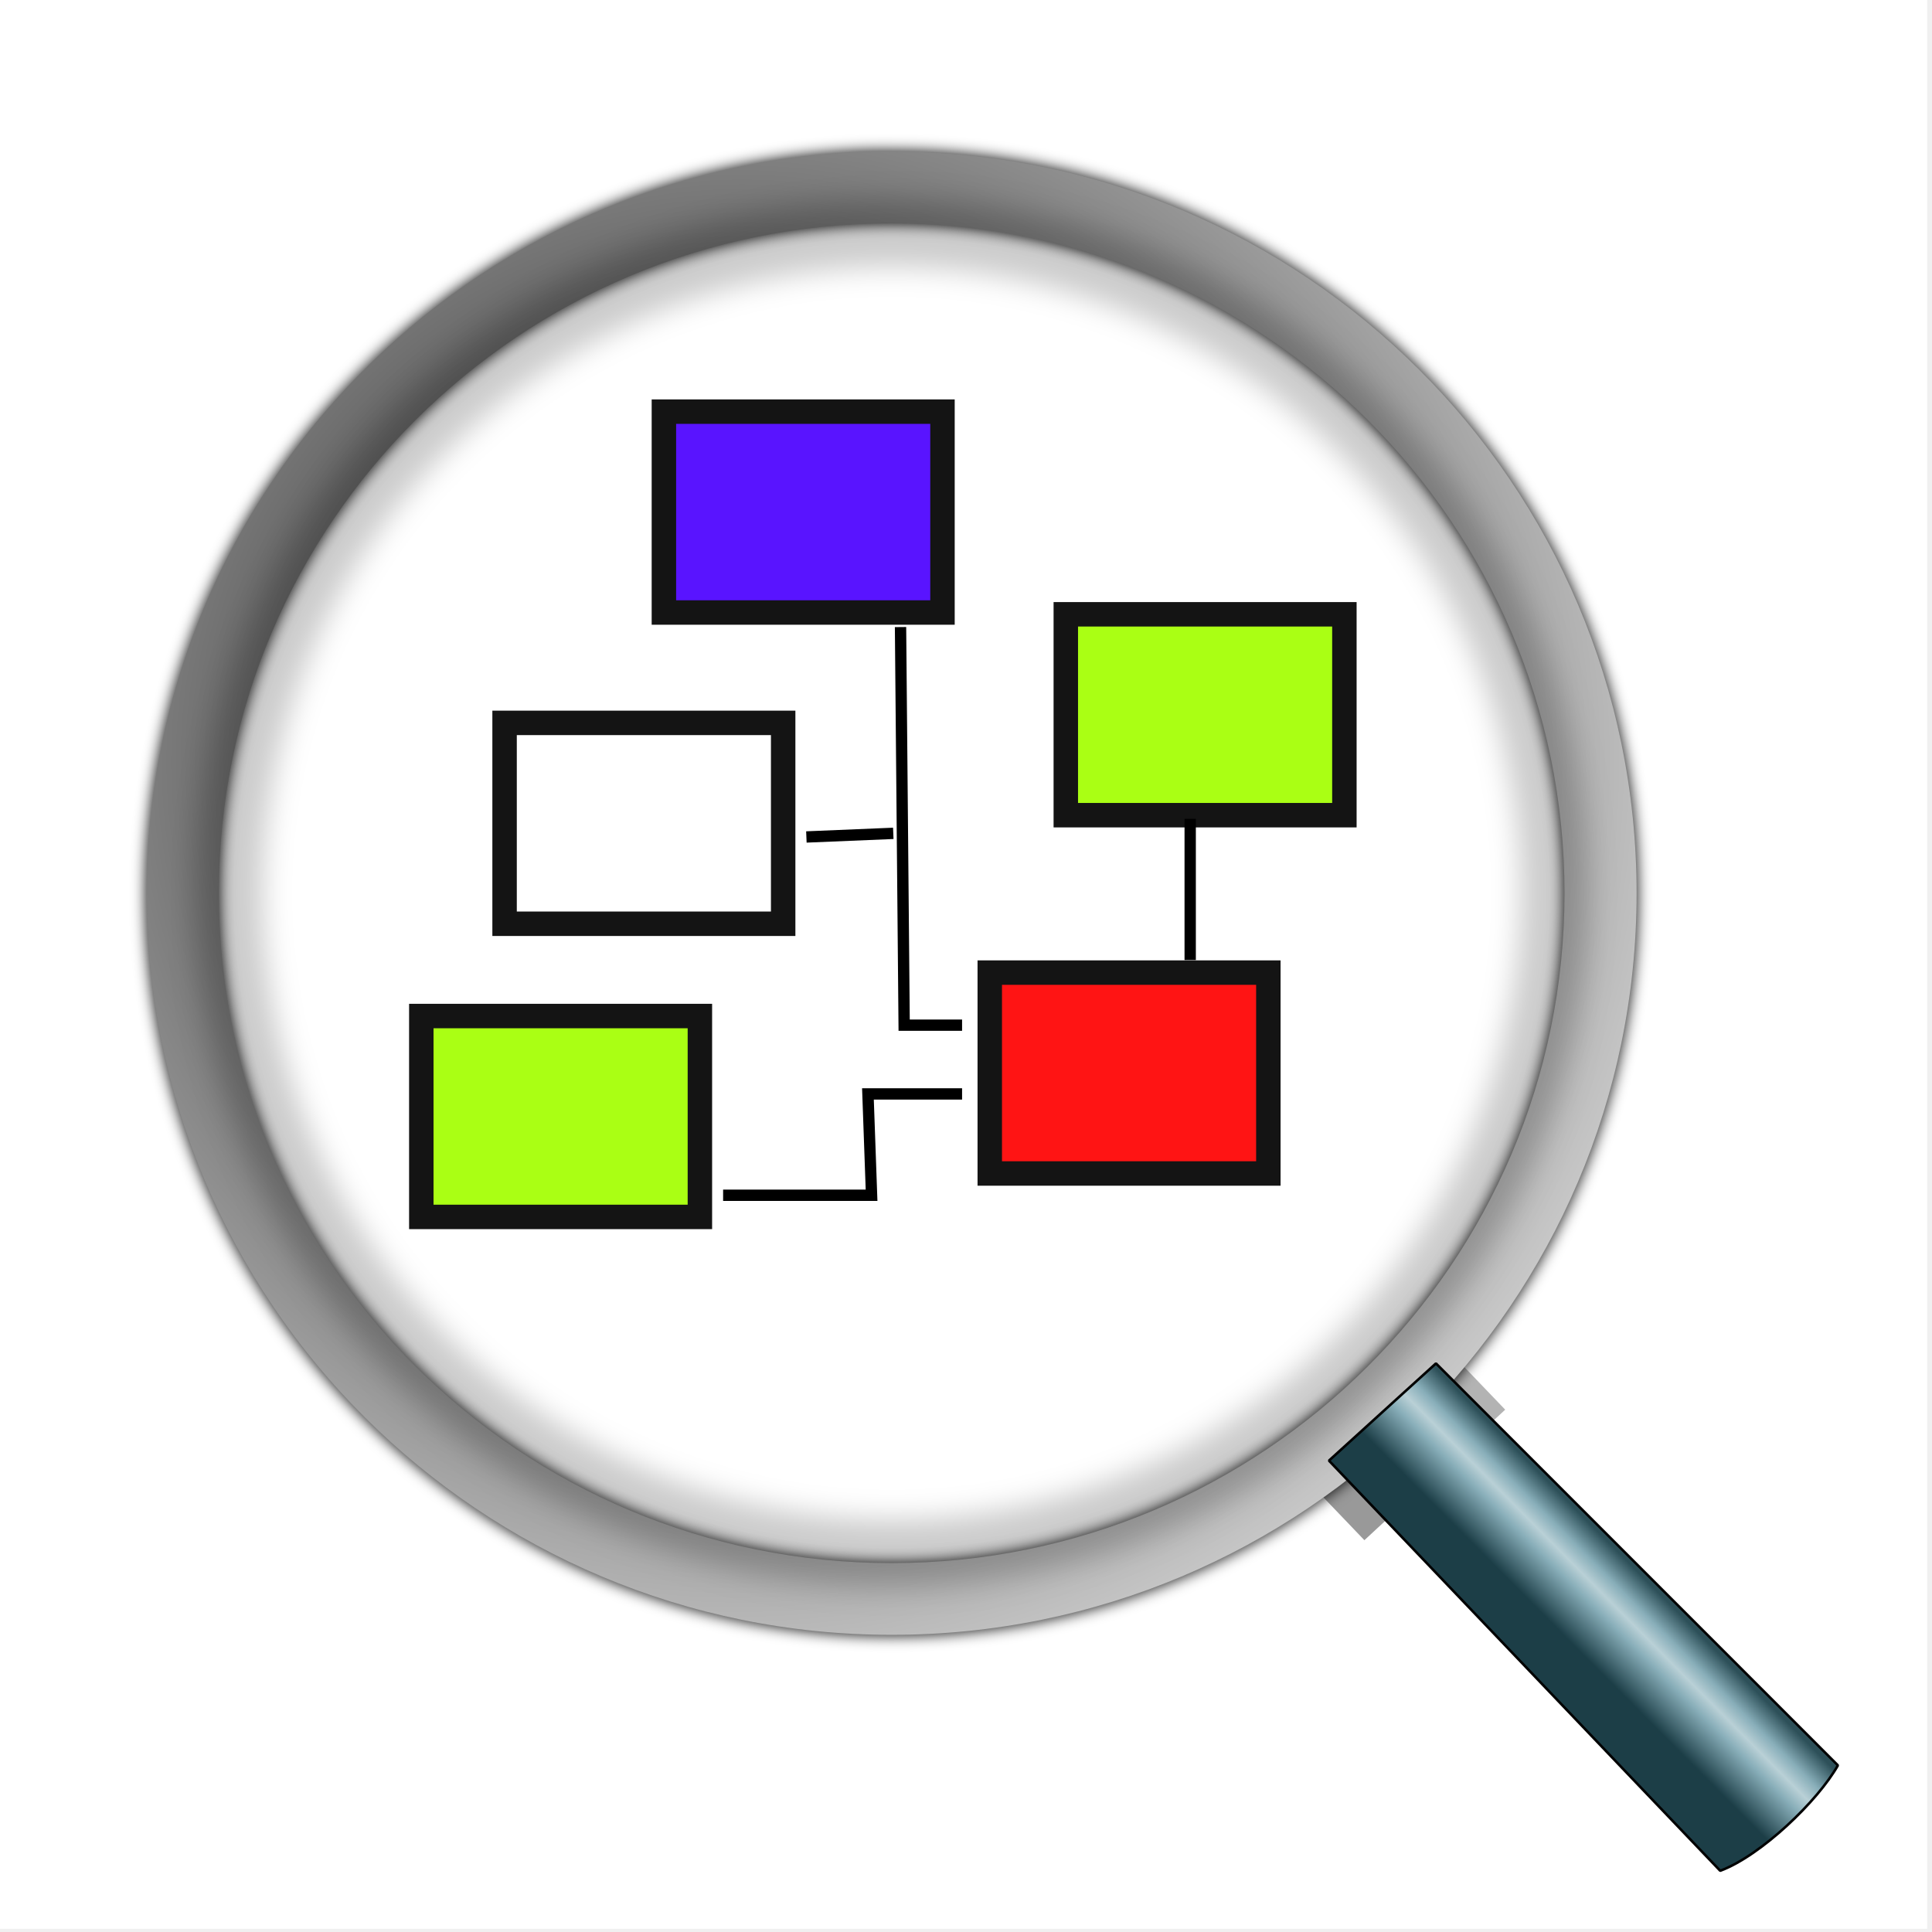
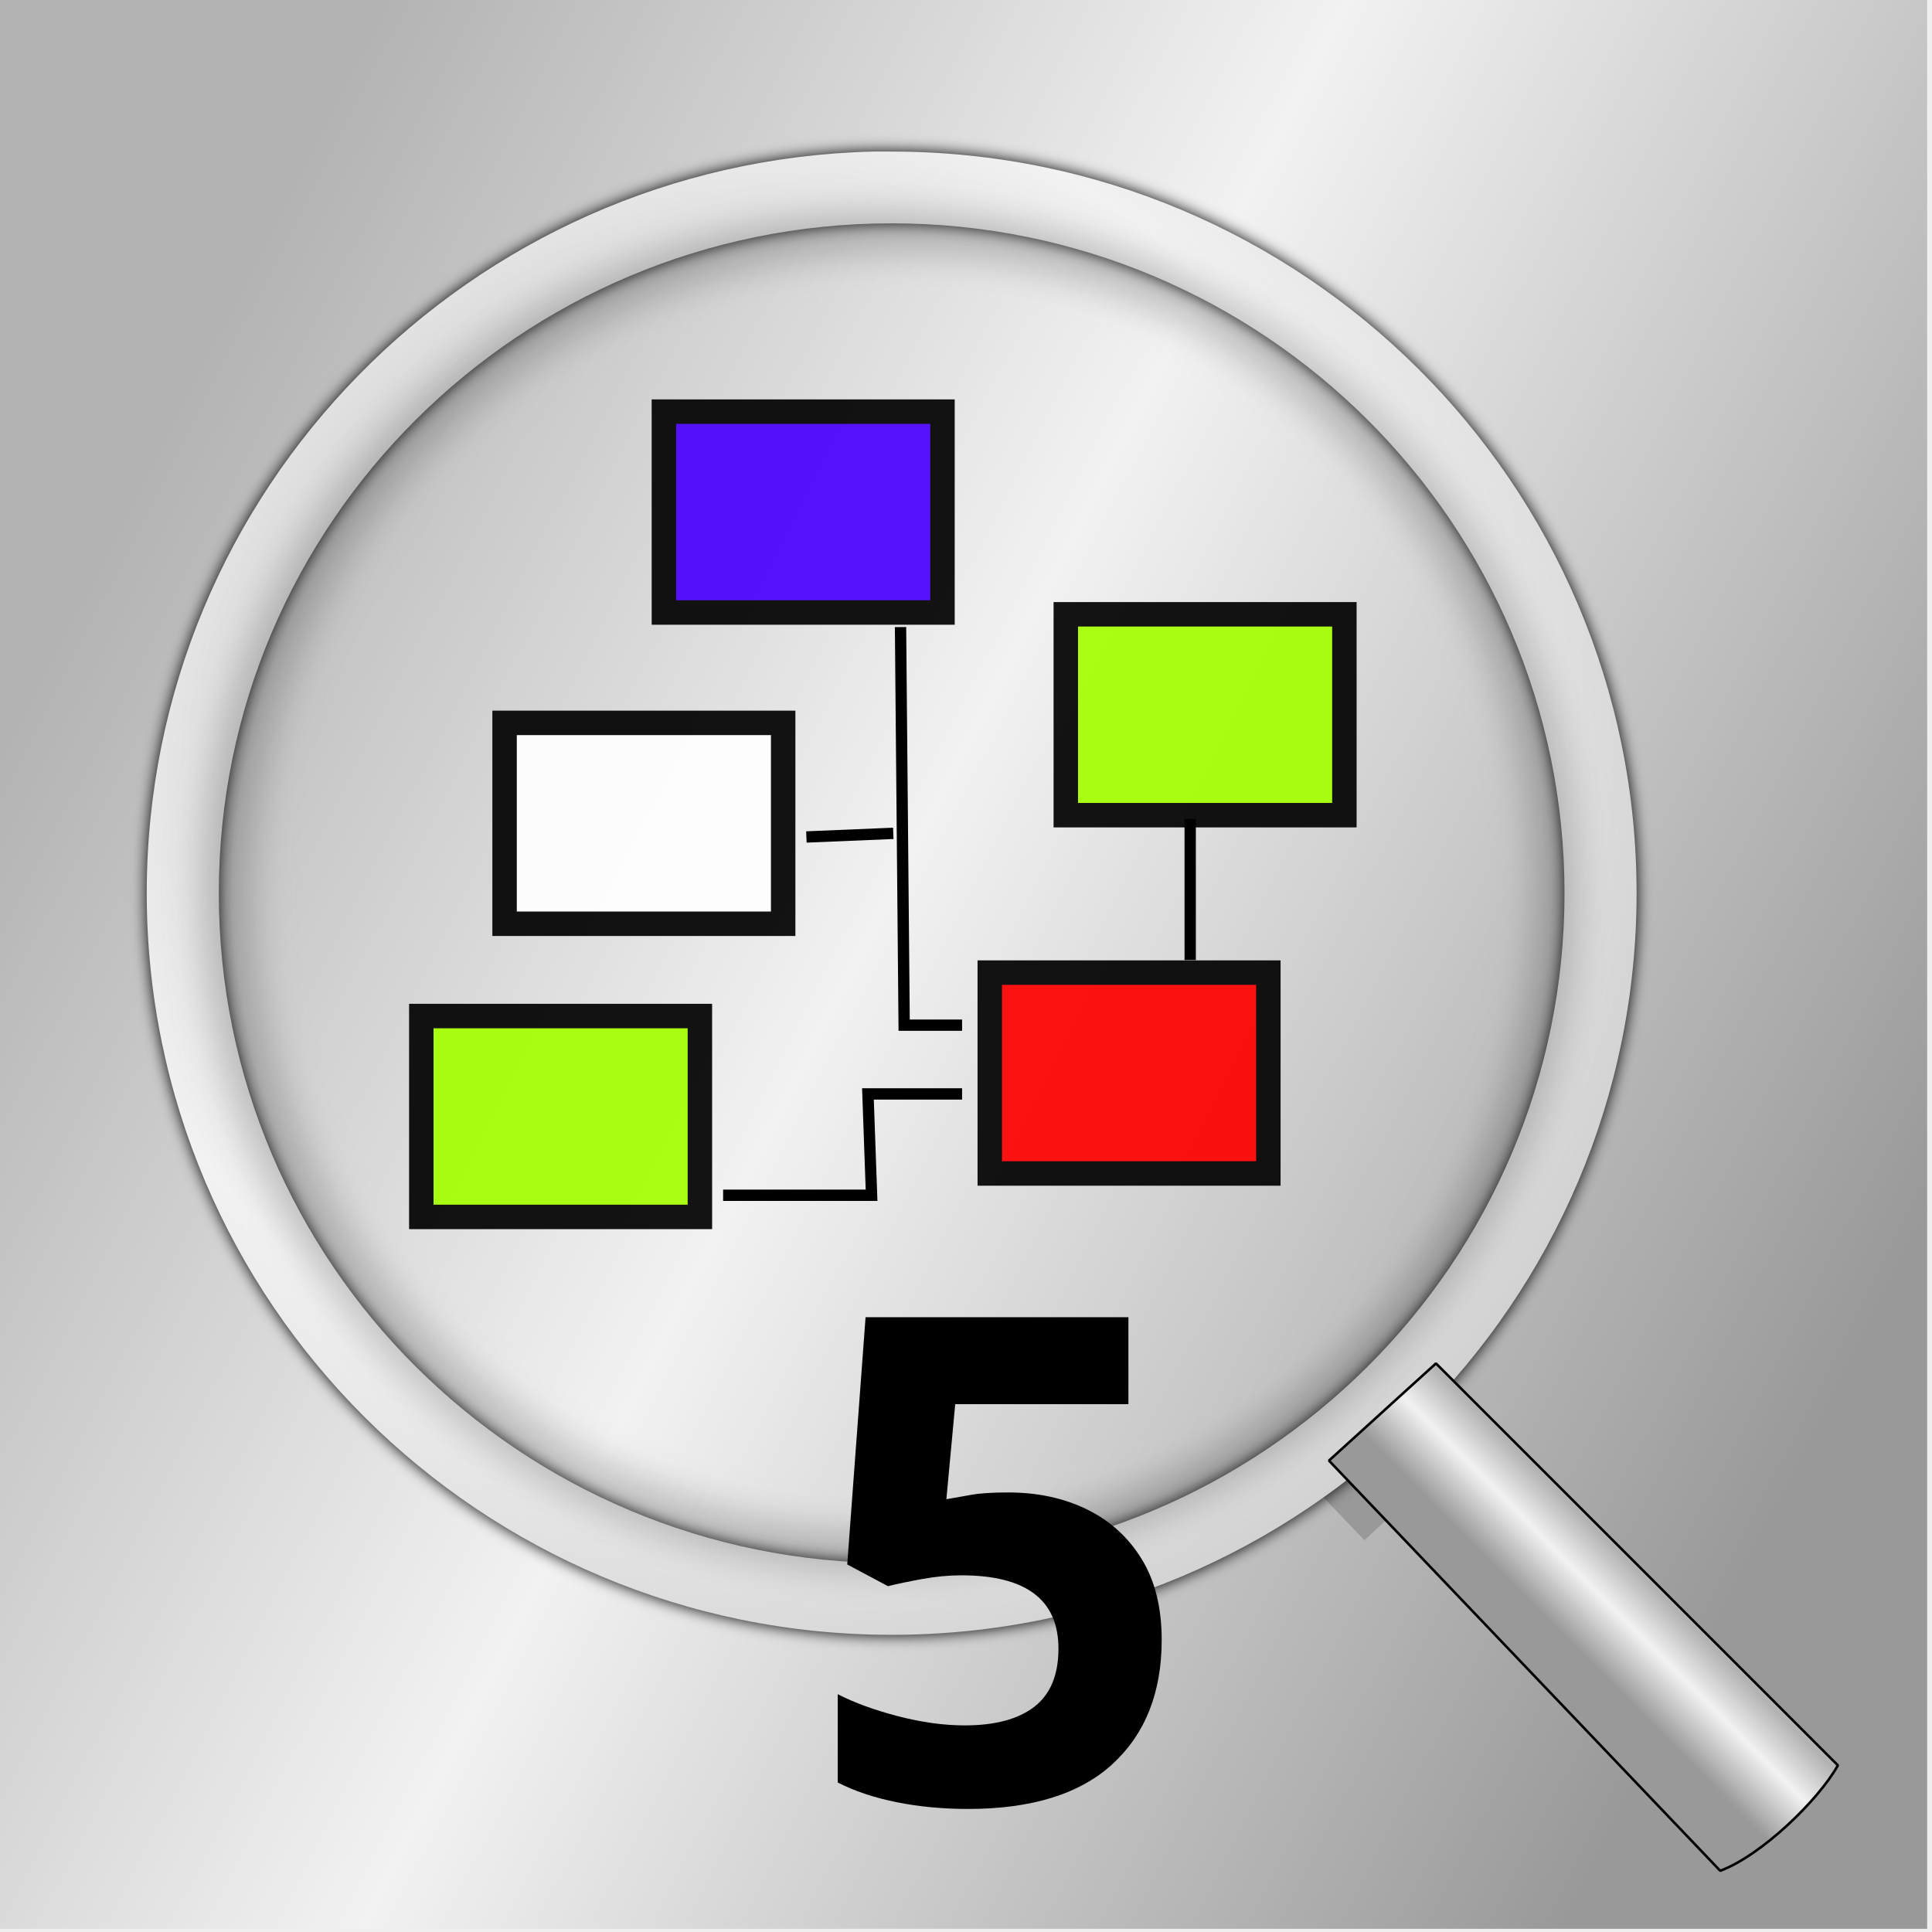
<svg xmlns="http://www.w3.org/2000/svg" xmlns:xlink="http://www.w3.org/1999/xlink" width="1024" height="1024" id="svg3825" version="1.1">
  <defs id="defs3827">
    <radialGradient r="77.5" gradientTransform="matrix(-1.5376,-2.6632,2.6658,-1.5391,315.77,494.99)" cx="123.17" cy="7.966" gradientUnits="userSpaceOnUse" id="radialGradient4445">
      <stop offset="0" id="stop3861" />
      <stop offset="1" stop-color="#fff" id="stop3863" />
    </radialGradient>
    <radialGradient r="63.571" gradientTransform="matrix(3.5098,-0.30766,0.30795,3.5131,-437.61,-122.81)" cx="168.98" cy="84.004" gradientUnits="userSpaceOnUse" id="radialGradient4443">
      <stop offset="0" stop-opacity=".4" stop-color="#dcdcf7" id="stop4451" />
      <stop offset="1" stop-color="#dcdcf7" id="stop4453" />
    </radialGradient>
    <linearGradient y2="97.025" x2="125.64" gradientTransform="translate(-82.69,-1.3263)" y1="37.357" gradientUnits="userSpaceOnUse" x1="217.86" id="linearGradient4441">
      <stop offset="0" stop-color="#fff" id="stop3808" />
      <stop offset="1" stop-opacity="0" stop-color="#fff" id="stop3810" />
    </linearGradient>
    <linearGradient y2="110.64" x2="62.749" gradientTransform="translate(2.1429,0.71429)" y1="132.79" gradientUnits="userSpaceOnUse" x1="38.214" id="linearGradient4439">
      <stop offset="0" stop-color="#fff" id="stop3895" />
      <stop offset="1" stop-opacity="0" stop-color="#fff" id="stop3897" />
    </linearGradient>
    <linearGradient y2="135.29" x2="149.56" gradientTransform="translate(2.1429,0.71429)" y1="151.45" gradientUnits="userSpaceOnUse" x1="132.33" id="linearGradient4429">
      <stop offset="0" stop-color="#999" id="stop4425" />
      <stop offset=".555" stop-color="#f2f2f2" id="stop4431" />
      <stop offset="1" stop-color="#b3b3b3" id="stop4427" />
    </linearGradient>
    <linearGradient y2="177.52" y1="203.86" gradientTransform="translate(2.1429,0.71429)" x2="199.41" gradientUnits="userSpaceOnUse" x1="171.43" id="linearGradient3983-997-724-991">
      <stop offset="0" stop-color="#1c3e47" id="stop4348" />
      <stop offset=".428" stop-color="#88aeb9" id="stop4435" />
      <stop offset=".585" stop-color="#b9d0d6" id="stop4437" />
      <stop offset=".745" stop-color="#88aeb9" id="stop4350" />
      <stop offset="1" stop-color="#2d5059" id="stop4352" />
    </linearGradient>
    <filter id="filter3971">
      <feGaussianBlur stdDeviation="1.449" id="feGaussianBlur3973" />
    </filter>
    <filter id="filter3881">
      <feGaussianBlur stdDeviation="0.775" id="feGaussianBlur3883" />
    </filter>
    <radialGradient r="77.5" gradientTransform="matrix(-1.5376,-2.6632,2.6658,-1.5391,315.77,494.99)" cx="123.17" cy="7.966" gradientUnits="userSpaceOnUse" id="radialGradient4445-9">
      <stop offset="0" id="stop3861-7" />
      <stop offset="1" stop-color="#fff" id="stop3863-4" />
    </radialGradient>
    <radialGradient r="63.571" gradientTransform="matrix(3.5098,-0.30766,0.30795,3.5131,-437.61,-122.81)" cx="168.98" cy="84.004" gradientUnits="userSpaceOnUse" id="radialGradient4443-3">
      <stop offset="0" stop-opacity=".4" stop-color="#dcdcf7" id="stop4451-4" />
      <stop offset="1" stop-color="#dcdcf7" id="stop4453-6" />
    </radialGradient>
    <linearGradient y2="97.025" x2="125.64" gradientTransform="translate(-82.69,-1.3263)" y1="37.357" gradientUnits="userSpaceOnUse" x1="217.86" id="linearGradient4441-4">
      <stop offset="0" stop-color="#fff" id="stop3808-0" />
      <stop offset="1" stop-opacity="0" stop-color="#fff" id="stop3810-6" />
    </linearGradient>
    <linearGradient y2="110.64" x2="62.749" gradientTransform="translate(2.1429,0.71429)" y1="132.79" gradientUnits="userSpaceOnUse" x1="38.214" id="linearGradient4439-3">
      <stop offset="0" stop-color="#fff" id="stop3895-9" />
      <stop offset="1" stop-opacity="0" stop-color="#fff" id="stop3897-8" />
    </linearGradient>
    <linearGradient y2="135.29" x2="149.56" gradientTransform="translate(2.1429,0.71429)" y1="151.45" gradientUnits="userSpaceOnUse" x1="132.33" id="linearGradient4429-9">
      <stop offset="0" stop-color="#999" id="stop4425-6" />
      <stop offset=".555" stop-color="#f2f2f2" id="stop4431-1" />
      <stop offset="1" stop-color="#b3b3b3" id="stop4427-7" />
    </linearGradient>
    <linearGradient y2="177.52" y1="203.86" gradientTransform="translate(2.1429,0.71429)" x2="199.41" gradientUnits="userSpaceOnUse" x1="171.43" id="linearGradient3983-997-724-991-1">
      <stop offset="0" stop-color="#1c3e47" id="stop4348-2" />
      <stop offset=".428" stop-color="#88aeb9" id="stop4435-8" />
      <stop offset=".585" stop-color="#b9d0d6" id="stop4437-3" />
      <stop offset=".745" stop-color="#88aeb9" id="stop4350-9" />
      <stop offset="1" stop-color="#2d5059" id="stop4352-9" />
    </linearGradient>
    <filter id="filter3971-4">
      <feGaussianBlur stdDeviation="1.449" id="feGaussianBlur3973-8" />
    </filter>
    <filter id="filter3881-4">
      <feGaussianBlur stdDeviation="0.775" id="feGaussianBlur3883-3" />
    </filter>
    <filter id="filter3881-4-3">
      <feGaussianBlur id="feGaussianBlur3883-3-4" stdDeviation="0.775" />
    </filter>
    <filter id="filter3971-4-9">
      <feGaussianBlur id="feGaussianBlur3973-8-4" stdDeviation="1.449" />
    </filter>
    <linearGradient id="linearGradient3983-997-724-991-1-5" x1="171.43" gradientUnits="userSpaceOnUse" x2="199.41" gradientTransform="translate(2.1429,0.71429)" y1="203.86" y2="177.52">
      <stop id="stop4348-2-5" stop-color="#1c3e47" offset="0" />
      <stop id="stop4435-8-1" stop-color="#88aeb9" offset=".428" />
      <stop id="stop4437-3-1" stop-color="#b9d0d6" offset=".585" />
      <stop id="stop4350-9-2" stop-color="#88aeb9" offset=".745" />
      <stop id="stop4352-9-2" stop-color="#2d5059" offset="1" />
    </linearGradient>
    <linearGradient id="linearGradient4429-9-7" x1="132.33" gradientUnits="userSpaceOnUse" y1="151.45" gradientTransform="translate(2.1429,0.71429)" x2="149.56" y2="135.29">
      <stop id="stop4425-6-1" stop-color="#999" offset="0" />
      <stop id="stop4431-1-9" stop-color="#f2f2f2" offset=".555" />
      <stop id="stop4427-7-8" stop-color="#b3b3b3" offset="1" />
    </linearGradient>
    <linearGradient id="linearGradient4439-3-1" x1="38.214" gradientUnits="userSpaceOnUse" y1="132.79" gradientTransform="translate(2.1429,0.71429)" x2="62.749" y2="110.64">
      <stop id="stop3895-9-7" stop-color="#fff" offset="0" />
      <stop id="stop3897-8-5" stop-color="#fff" stop-opacity="0" offset="1" />
    </linearGradient>
    <linearGradient id="linearGradient4441-4-2" x1="217.86" gradientUnits="userSpaceOnUse" y1="37.357" gradientTransform="translate(-82.69,-1.3263)" x2="125.64" y2="97.025">
      <stop id="stop3808-0-4" stop-color="#fff" offset="0" />
      <stop id="stop3810-6-8" stop-color="#fff" stop-opacity="0" offset="1" />
    </linearGradient>
    <radialGradient id="radialGradient4443-3-8" gradientUnits="userSpaceOnUse" cy="84.004" cx="168.98" gradientTransform="matrix(3.5098,-0.30766,0.30795,3.5131,-437.61,-122.81)" r="63.571">
      <stop id="stop4451-4-6" stop-color="#dcdcf7" stop-opacity=".4" offset="0" />
      <stop id="stop4453-6-6" stop-color="#dcdcf7" offset="1" />
    </radialGradient>
    <radialGradient id="radialGradient4445-9-9" gradientUnits="userSpaceOnUse" cy="7.966" cx="123.17" gradientTransform="matrix(-1.5376,-2.6632,2.6658,-1.5391,315.77,494.99)" r="77.5">
      <stop id="stop3861-7-4" offset="0" />
      <stop id="stop3863-4-8" stop-color="#fff" offset="1" />
    </radialGradient>
    <filter id="filter3881-0">
      <feGaussianBlur id="feGaussianBlur3883-6" stdDeviation="0.775" />
    </filter>
    <filter id="filter3971-9">
      <feGaussianBlur id="feGaussianBlur3973-4" stdDeviation="1.449" />
    </filter>
    <linearGradient id="linearGradient3983-997-724-991-2" x1="171.43" gradientUnits="userSpaceOnUse" x2="199.41" gradientTransform="translate(2.1429,0.71429)" y1="203.86" y2="177.52">
      <stop id="stop4348-0" stop-color="#1c3e47" offset="0" />
      <stop id="stop4435-3" stop-color="#88aeb9" offset=".428" />
      <stop id="stop4437-9" stop-color="#b9d0d6" offset=".585" />
      <stop id="stop4350-2" stop-color="#88aeb9" offset=".745" />
      <stop id="stop4352-0" stop-color="#2d5059" offset="1" />
    </linearGradient>
    <linearGradient id="linearGradient4429-4" x1="132.33" gradientUnits="userSpaceOnUse" y1="151.45" gradientTransform="translate(2.1429,0.71429)" x2="149.56" y2="135.29">
      <stop id="stop4425-3" stop-color="#999" offset="0" />
      <stop id="stop4431-9" stop-color="#f2f2f2" offset=".555" />
      <stop id="stop4427-1" stop-color="#b3b3b3" offset="1" />
    </linearGradient>
    <linearGradient id="linearGradient4439-5" x1="38.214" gradientUnits="userSpaceOnUse" y1="132.79" gradientTransform="translate(2.1429,0.71429)" x2="62.749" y2="110.64">
      <stop id="stop3895-4" stop-color="#fff" offset="0" />
      <stop id="stop3897-3" stop-color="#fff" stop-opacity="0" offset="1" />
    </linearGradient>
    <linearGradient id="linearGradient4441-9" x1="217.86" gradientUnits="userSpaceOnUse" y1="37.357" gradientTransform="translate(-82.69,-1.3263)" x2="125.64" y2="97.025">
      <stop id="stop3808-1" stop-color="#fff" offset="0" />
      <stop id="stop3810-5" stop-color="#fff" stop-opacity="0" offset="1" />
    </linearGradient>
    <radialGradient id="radialGradient4443-9" gradientUnits="userSpaceOnUse" cy="84.004" cx="168.98" gradientTransform="matrix(3.5098,-0.30766,0.30795,3.5131,-437.61,-122.81)" r="63.571">
      <stop id="stop4451-1" stop-color="#dcdcf7" stop-opacity=".4" offset="0" />
      <stop id="stop4453-1" stop-color="#dcdcf7" offset="1" />
    </radialGradient>
    <radialGradient id="radialGradient4445-5" gradientUnits="userSpaceOnUse" cy="7.966" cx="123.17" gradientTransform="matrix(-1.5376,-2.6632,2.6658,-1.5391,315.77,494.99)" r="77.5">
      <stop id="stop3861-75" offset="0" />
      <stop id="stop3863-7" stop-color="#fff" offset="1" />
    </radialGradient>
-     <linearGradient xlink:href="#linearGradient3983-997-724-991-2" id="linearGradient6174" gradientUnits="userSpaceOnUse" gradientTransform="matrix(1.373718,0,0,1.30184,172.7048,206.1976)" x1="171.43" y1="203.86" x2="199.41" y2="177.52" />
+     <linearGradient xlink:href="#linearGradient4429-9-7" id="linearGradient6174" gradientUnits="userSpaceOnUse" gradientTransform="matrix(1.373718,0,0,1.30184,172.7048,206.1976)" x1="171.43" y1="203.86" x2="199.41" y2="177.52" />
    <linearGradient xlink:href="#linearGradient4439-5" id="linearGradient6178" gradientUnits="userSpaceOnUse" gradientTransform="matrix(2.681656,0,0,2.67096,2.814531,532.6554)" x1="38.214" y1="132.79" x2="62.749" y2="110.64" />
    <linearGradient xlink:href="#linearGradient4441-9" id="linearGradient6181" gradientUnits="userSpaceOnUse" gradientTransform="matrix(2.681656,0,0,2.67096,-224.6781,527.2051)" x1="217.86" y1="37.357" x2="125.64" y2="97.025" />
-     <radialGradient xlink:href="#radialGradient4445-5" id="radialGradient6184" gradientUnits="userSpaceOnUse" gradientTransform="matrix(-4.123314,-7.113301,7.148758,-4.110875,843.8545,1340.846)" cx="123.17" cy="7.966" r="77.5" />
+     <radialGradient xlink:href="#linearGradient4429-4" id="radialGradient6184" gradientUnits="userSpaceOnUse" gradientTransform="matrix(-4.123314,-7.113301,7.148758,-4.110875,843.8545,1340.846)" cx="123.17" cy="7.966" r="77.5" />
    <linearGradient xlink:href="#linearGradient4429-4" id="linearGradient6188" gradientUnits="userSpaceOnUse" gradientTransform="matrix(2.681656,0,0,2.67096,2.81453,20.65545)" x1="132.33" y1="151.45" x2="149.56" y2="135.29" />
-     <linearGradient xlink:href="#radialGradient4445-9-9" id="linearGradient4270" x1="1018.013" y1="676.362" x2="107.428" y2="210.839" gradientUnits="userSpaceOnUse" spreadMethod="pad" />
+     <linearGradient xlink:href="#linearGradient4429-4" id="linearGradient4270" x1="1018.013" y1="676.362" x2="107.428" y2="210.839" gradientUnits="userSpaceOnUse" spreadMethod="pad" />
+     <linearGradient xlink:href="#linearGradient4429-4" id="linearGradient4269" x1="77.946" y1="637.946" x2="251.825" y2="637.946" gradientUnits="userSpaceOnUse" />
+     <linearGradient xlink:href="#radialGradient4445" id="linearGradient4277" x1="77.946" y1="637.946" x2="251.825" y2="637.946" gradientUnits="userSpaceOnUse" />
  </defs>
  <g id="layer1" transform="translate(0,-28.36218)">
-     <rect style="opacity:1;fill:url(#linearGradient4270);fill-opacity:1;fill-rule:nonzero;stroke:none;stroke-width:1;stroke-linecap:butt;stroke-linejoin:round;stroke-miterlimit:10;stroke-dasharray:none;stroke-opacity:1" id="rect4258" width="1024" height="1024" x="-2.558" y="26.676" />
+     <rect style="opacity:1;fill:url(#linearGradient4270);fill-opacity:1.0;fill-rule:nonzero;stroke:none;stroke-width:1;stroke-linecap:butt;stroke-linejoin:round;stroke-miterlimit:10;stroke-dasharray:none;stroke-opacity:1" id="rect4258" width="1024" height="1024" x="-2.558" y="26.676" />
    <path style="fill:url(#linearGradient6188);fill-rule:evenodd" id="path4421" d="m 697.427,817.818 25.728,26.882 74.636,-69.183 -25.779,-26.882 -74.585,69.183 z" />
    <path style="filter:url(#filter3881-0)" id="path3871" d="m 162.885,560.449 c -41.857,1.062 -75.5,35.388 -75.5,77.5 3e-4,42.78 34.72,77.5 77.5,77.5 42.78,0 77.5,-34.72 77.5,-77.5 0,-42.78 -34.72,-77.5 -77.5,-77.5 -0.668,-10e-5 -1.335,-0.017 -2,-10e-5 z m 2,7.5 c 38.64,0 70,31.36 70,70 0,38.64 -31.36,70 -70,70 -38.64,0 -70,-31.36 -70,-70 0,-38.64 31.36,-70 70,-70 z" transform="matrix(5.094604,0,0,5.072039,-367.4227,-2733.925)" />
-     <path style="fill:url(#radialGradient6184)" id="path3790" d="M 462.413,108.696 C 249.168,114.083 77.77,288.185 77.77,501.779 77.772,718.761 254.655,894.862 472.602,894.862 c 217.947,0 394.832,-176.101 394.832,-393.083 0,-216.982 -176.885,-393.083 -394.832,-393.083 -3.403,-5.1e-4 -6.801,-0.086 -10.189,-5.1e-4 z m 10.189,38.041 c 196.855,0 356.622,159.059 356.622,355.043 0,195.984 -159.767,355.043 -356.622,355.043 -196.856,0 -356.622,-159.059 -356.622,-355.043 0,-195.984 159.767,-355.043 356.622,-355.043 z" />
-     <path style="opacity:0.2;filter:url(#filter3971-9)" id="path3845" d="m 163.016,565.499 c -39.13,0.993 -70.58,33.082 -70.58,72.45 0,39.99 32.457,72.45 72.45,72.45 39.989,0 72.449,-32.46 72.449,-72.45 0,-39.992 -32.46,-72.45 -72.449,-72.45 -0.625,0 -1.249,-0.016 -1.87,0 z m 1.87,7.011 c 36.119,0 65.439,29.317 65.439,65.439 0,36.12 -29.32,65.44 -65.439,65.44 -36.122,0 -65.439,-29.32 -65.439,-65.44 0,-36.122 29.317,-65.439 65.439,-65.439 z" transform="matrix(5.094604,0,0,5.072039,-367.4227,-2733.925)" />
-     <path style="fill:url(#linearGradient6174);fill-rule:evenodd;stroke:#000000;stroke-width:1.337px;stroke-linejoin:bevel" id="path3975" d="m 704.375,802.518 207.374,217.4 c 21.74,-8.109 51.83,-37.132 62.374,-55.871 L 761.086,750.998 704.375,802.518 Z" />
+     <path style="fill:url(#radialGradient6184);fill-opacity:1.0" id="path3790" d="M 462.413,108.696 C 249.168,114.083 77.77,288.185 77.77,501.779 77.772,718.761 254.655,894.862 472.602,894.862 c 217.947,0 394.832,-176.101 394.832,-393.083 0,-216.982 -176.885,-393.083 -394.832,-393.083 -3.403,-5.1e-4 -6.801,-0.086 -10.189,-5.1e-4 z m 10.189,38.041 c 196.855,0 356.622,159.059 356.622,355.043 0,195.984 -159.767,355.043 -356.622,355.043 -196.856,0 -356.622,-159.059 -356.622,-355.043 0,-195.984 159.767,-355.043 356.622,-355.043 z" />
+     <path style="opacity:0.2;filter:url(#filter3971-9);stroke:url(#linearGradient4269);fill-opacity:1.0;fill:url(#linearGradient4277)" id="path3845" d="m 163.016,565.499 c -39.13,0.993 -70.58,33.082 -70.58,72.45 0,39.99 32.457,72.45 72.45,72.45 39.989,0 72.449,-32.46 72.449,-72.45 0,-39.992 -32.46,-72.45 -72.449,-72.45 -0.625,0 -1.249,-0.016 -1.87,0 z m 1.87,7.011 c 36.119,0 65.439,29.317 65.439,65.439 0,36.12 -29.32,65.44 -65.439,65.44 -36.122,0 -65.439,-29.32 -65.439,-65.44 0,-36.122 29.317,-65.439 65.439,-65.439 z" transform="matrix(5.094604,0,0,5.072039,-367.4227,-2733.925)" />
+     <path style="fill:url(#linearGradient6174);fill-rule:evenodd;stroke:#000000;stroke-width:1.337px;stroke-linejoin:bevel;fill-opacity:1.0" id="path3975" d="m 704.375,802.518 207.374,217.4 c 21.74,-8.109 51.83,-37.132 62.374,-55.871 L 761.086,750.998 704.375,802.518 Z" />
    <rect style="color:#000000;display:inline;overflow:visible;visibility:visible;opacity:0.919;fill:#ff0000;fill-opacity:1;fill-rule:nonzero;stroke:#000000;stroke-width:12.956;stroke-linecap:butt;stroke-linejoin:miter;stroke-miterlimit:4.525;stroke-dasharray:none;stroke-dashoffset:0;stroke-opacity:1;marker:none;enable-background:accumulate" id="rect3018" width="147.656" height="106.471" x="524.597" y="543.862" />
    <rect y="411.504" x="267.44" height="106.471" width="147.656" id="rect6194" style="color:#000000;display:inline;overflow:visible;visibility:visible;opacity:0.919;fill:#ffffff;fill-opacity:1;fill-rule:nonzero;stroke:#000000;stroke-width:12.956;stroke-linecap:butt;stroke-linejoin:miter;stroke-miterlimit:4.525;stroke-dasharray:none;stroke-dashoffset:0;stroke-opacity:1;marker:none;enable-background:accumulate" />
    <rect style="color:#000000;display:inline;overflow:visible;visibility:visible;opacity:0.919;fill:#a3ff00;fill-opacity:1;fill-rule:nonzero;stroke:#000000;stroke-width:12.956;stroke-linecap:butt;stroke-linejoin:miter;stroke-miterlimit:4.525;stroke-dasharray:none;stroke-dashoffset:0;stroke-opacity:1;marker:none;enable-background:accumulate" id="rect6196" width="147.656" height="106.471" x="223.301" y="566.881" />
    <rect y="353.957" x="564.898" height="106.471" width="147.656" id="rect6198" style="color:#000000;display:inline;overflow:visible;visibility:visible;opacity:0.919;fill:#a3ff00;fill-opacity:1;fill-rule:nonzero;stroke:#000000;stroke-width:12.956;stroke-linecap:butt;stroke-linejoin:miter;stroke-miterlimit:4.525;stroke-dasharray:none;stroke-dashoffset:0;stroke-opacity:1;marker:none;enable-background:accumulate" />
    <rect y="246.535" x="351.88" height="106.471" width="147.656" id="rect6200" style="color:#000000;display:inline;overflow:visible;visibility:visible;opacity:0.919;fill:#4b00ff;fill-opacity:1;fill-rule:nonzero;stroke:#000000;stroke-width:12.956;stroke-linecap:butt;stroke-linejoin:miter;stroke-miterlimit:4.525;stroke-dasharray:none;stroke-dashoffset:0;stroke-opacity:1;marker:none;enable-background:accumulate" />
    <path style="fill:none;stroke:#000000;stroke-width:6;stroke-linecap:butt;stroke-linejoin:miter;stroke-miterlimit:4;stroke-dasharray:none;stroke-opacity:1" d="m 477.3,360.715 1.919,211.006 30.705,0" id="path6202" />
    <path style="fill:none;stroke:#000000;stroke-width:6;stroke-linecap:butt;stroke-linejoin:miter;stroke-miterlimit:4;stroke-dasharray:none;stroke-opacity:1" d="m 427.403,471.973 46.058,-1.918" id="path6204" />
    <path style="fill:none;stroke:#000000;stroke-width:6;stroke-linecap:butt;stroke-linejoin:miter;stroke-miterlimit:4;stroke-dasharray:none;stroke-opacity:1" d="m 383.264,661.878 78.683,0 -1.919,-53.711 49.896,0" id="path6206" />
    <path style="fill:none;stroke:#000000;stroke-width:6;stroke-linecap:butt;stroke-linejoin:miter;stroke-miterlimit:4;stroke-dasharray:none;stroke-opacity:1" d="m 630.826,462.382 0,74.811" id="path6210" />
    <rect style="color:#000000;display:inline;overflow:visible;visibility:visible;opacity:0.034;fill:#ffffff;fill-opacity:0;fill-rule:nonzero;stroke:none;stroke-width:6;stroke-linecap:butt;stroke-linejoin:miter;stroke-miterlimit:4;stroke-dasharray:none;stroke-dashoffset:0;stroke-opacity:1;marker:none;enable-background:accumulate" id="rect6214" width="955.705" height="961.036" x="45.505" y="88.326" />
+     <text xml:space="preserve" style="font-style:normal;font-variant:normal;font-weight:bold;font-stretch:normal;font-size:360px;line-height:200%;font-family:Tahoma;-inkscape-font-specification:'Tahoma, Bold';text-align:start;letter-spacing:0px;word-spacing:0px;writing-mode:lr-tb;text-anchor:start;fill:#000000;fill-opacity:1;stroke:none;stroke-width:1px;stroke-linecap:butt;stroke-linejoin:miter;stroke-opacity:1" x="426.363" y="983.546" id="text4259">
+       <tspan id="tspan4261" x="426.363" y="983.546">5</tspan>
+     </text>
  </g>
</svg>
